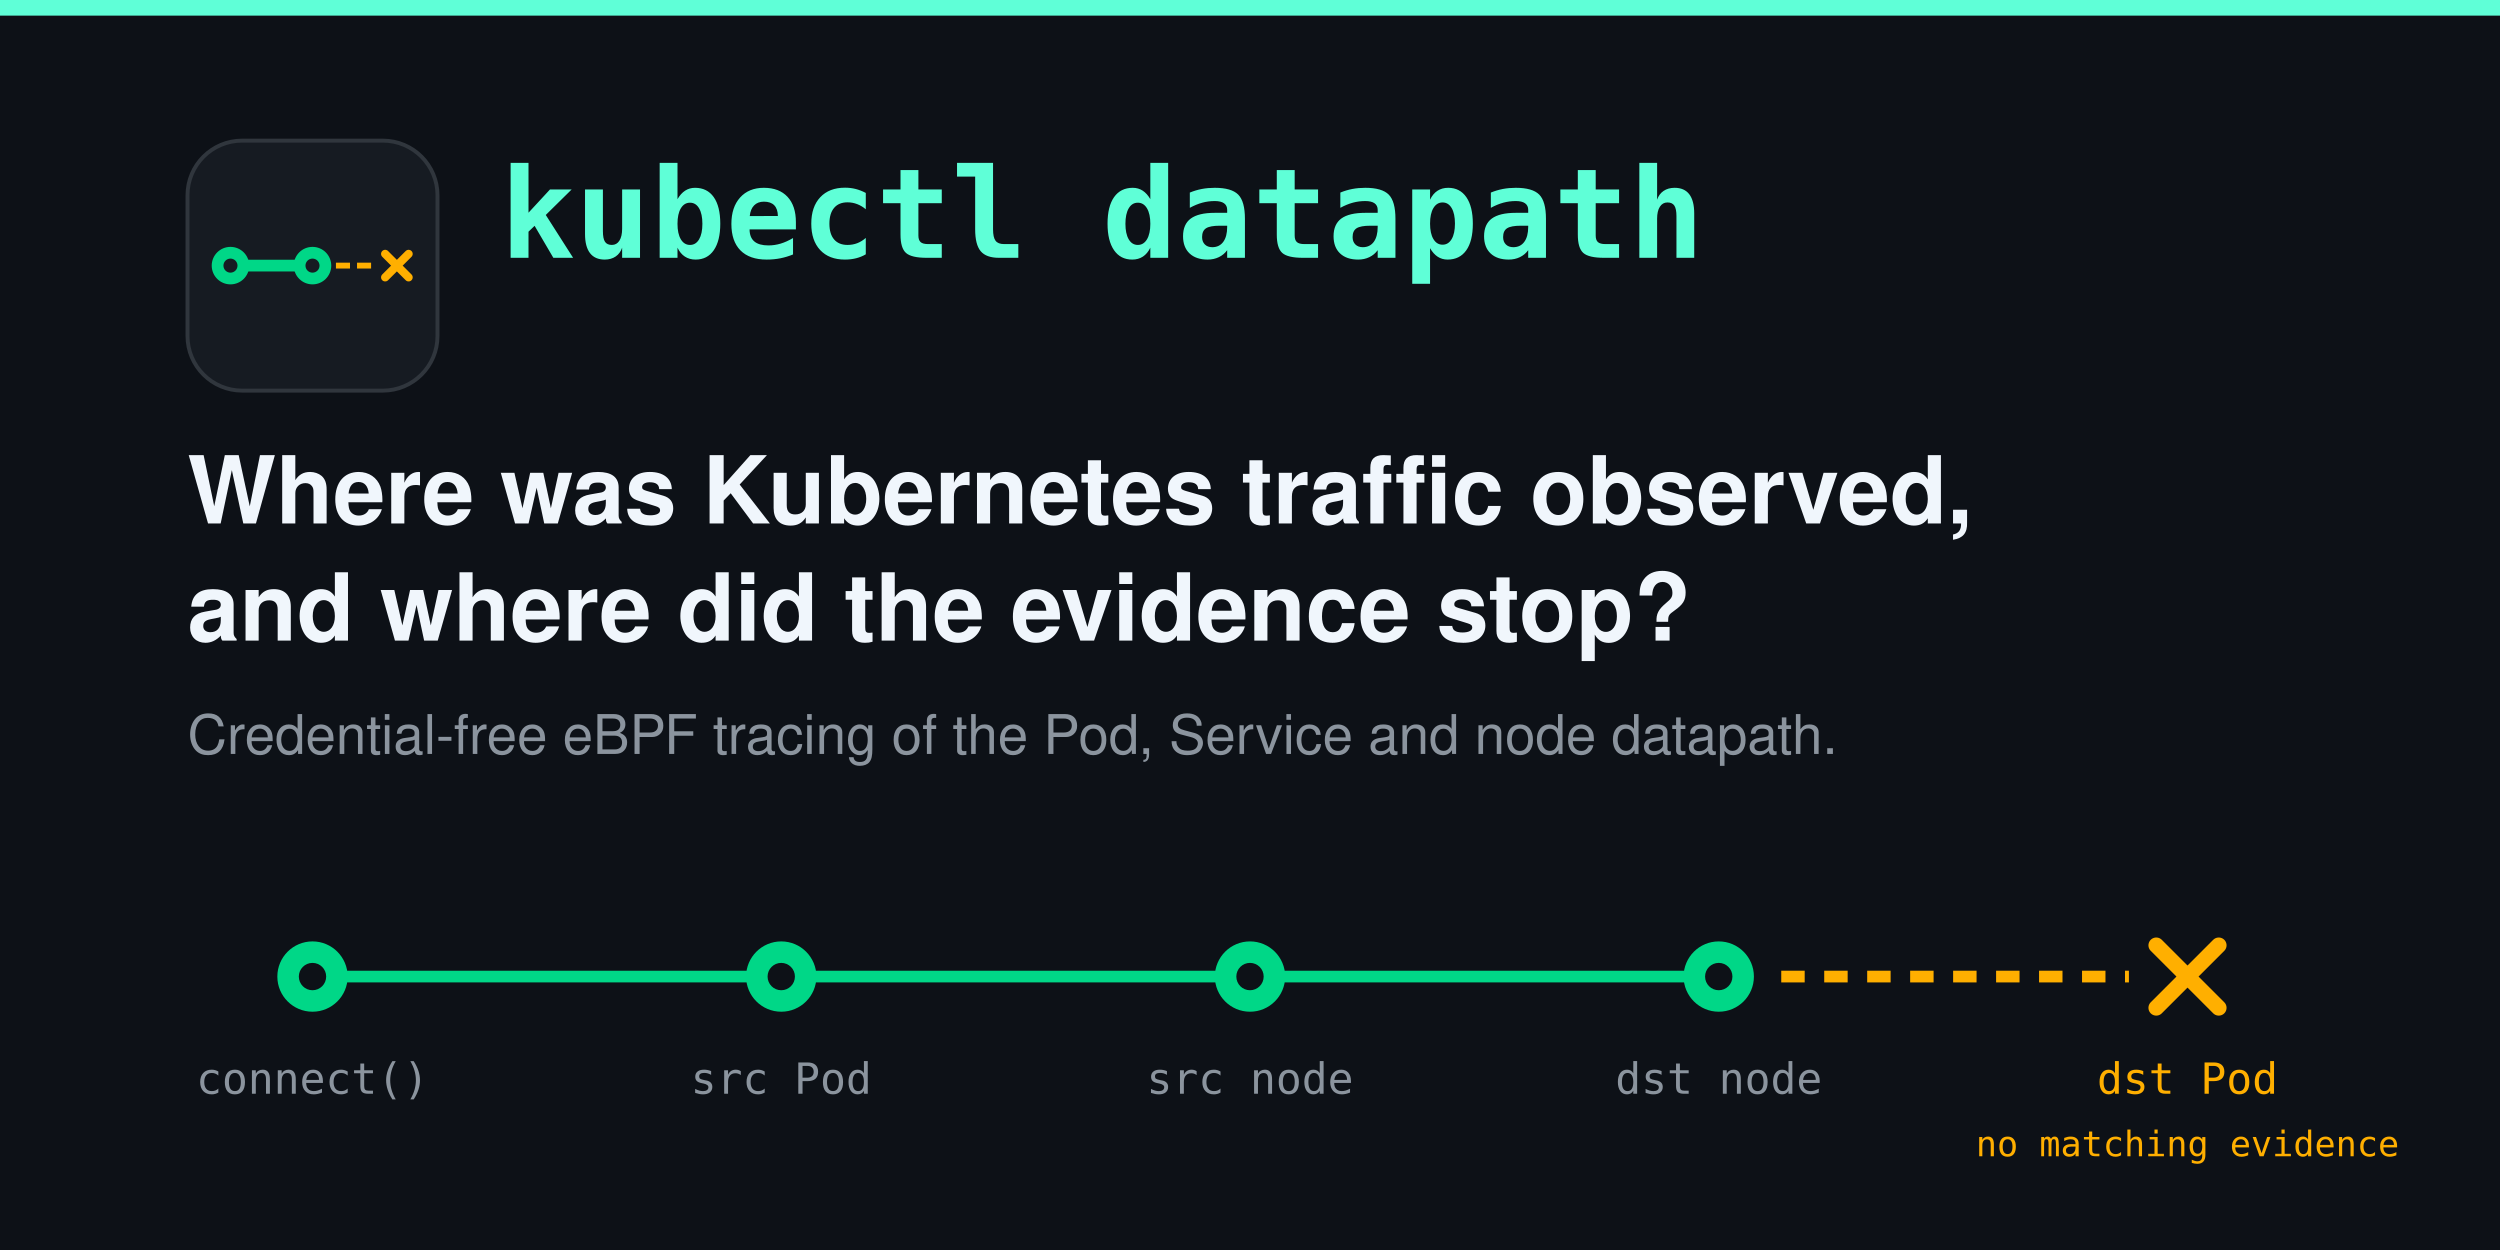
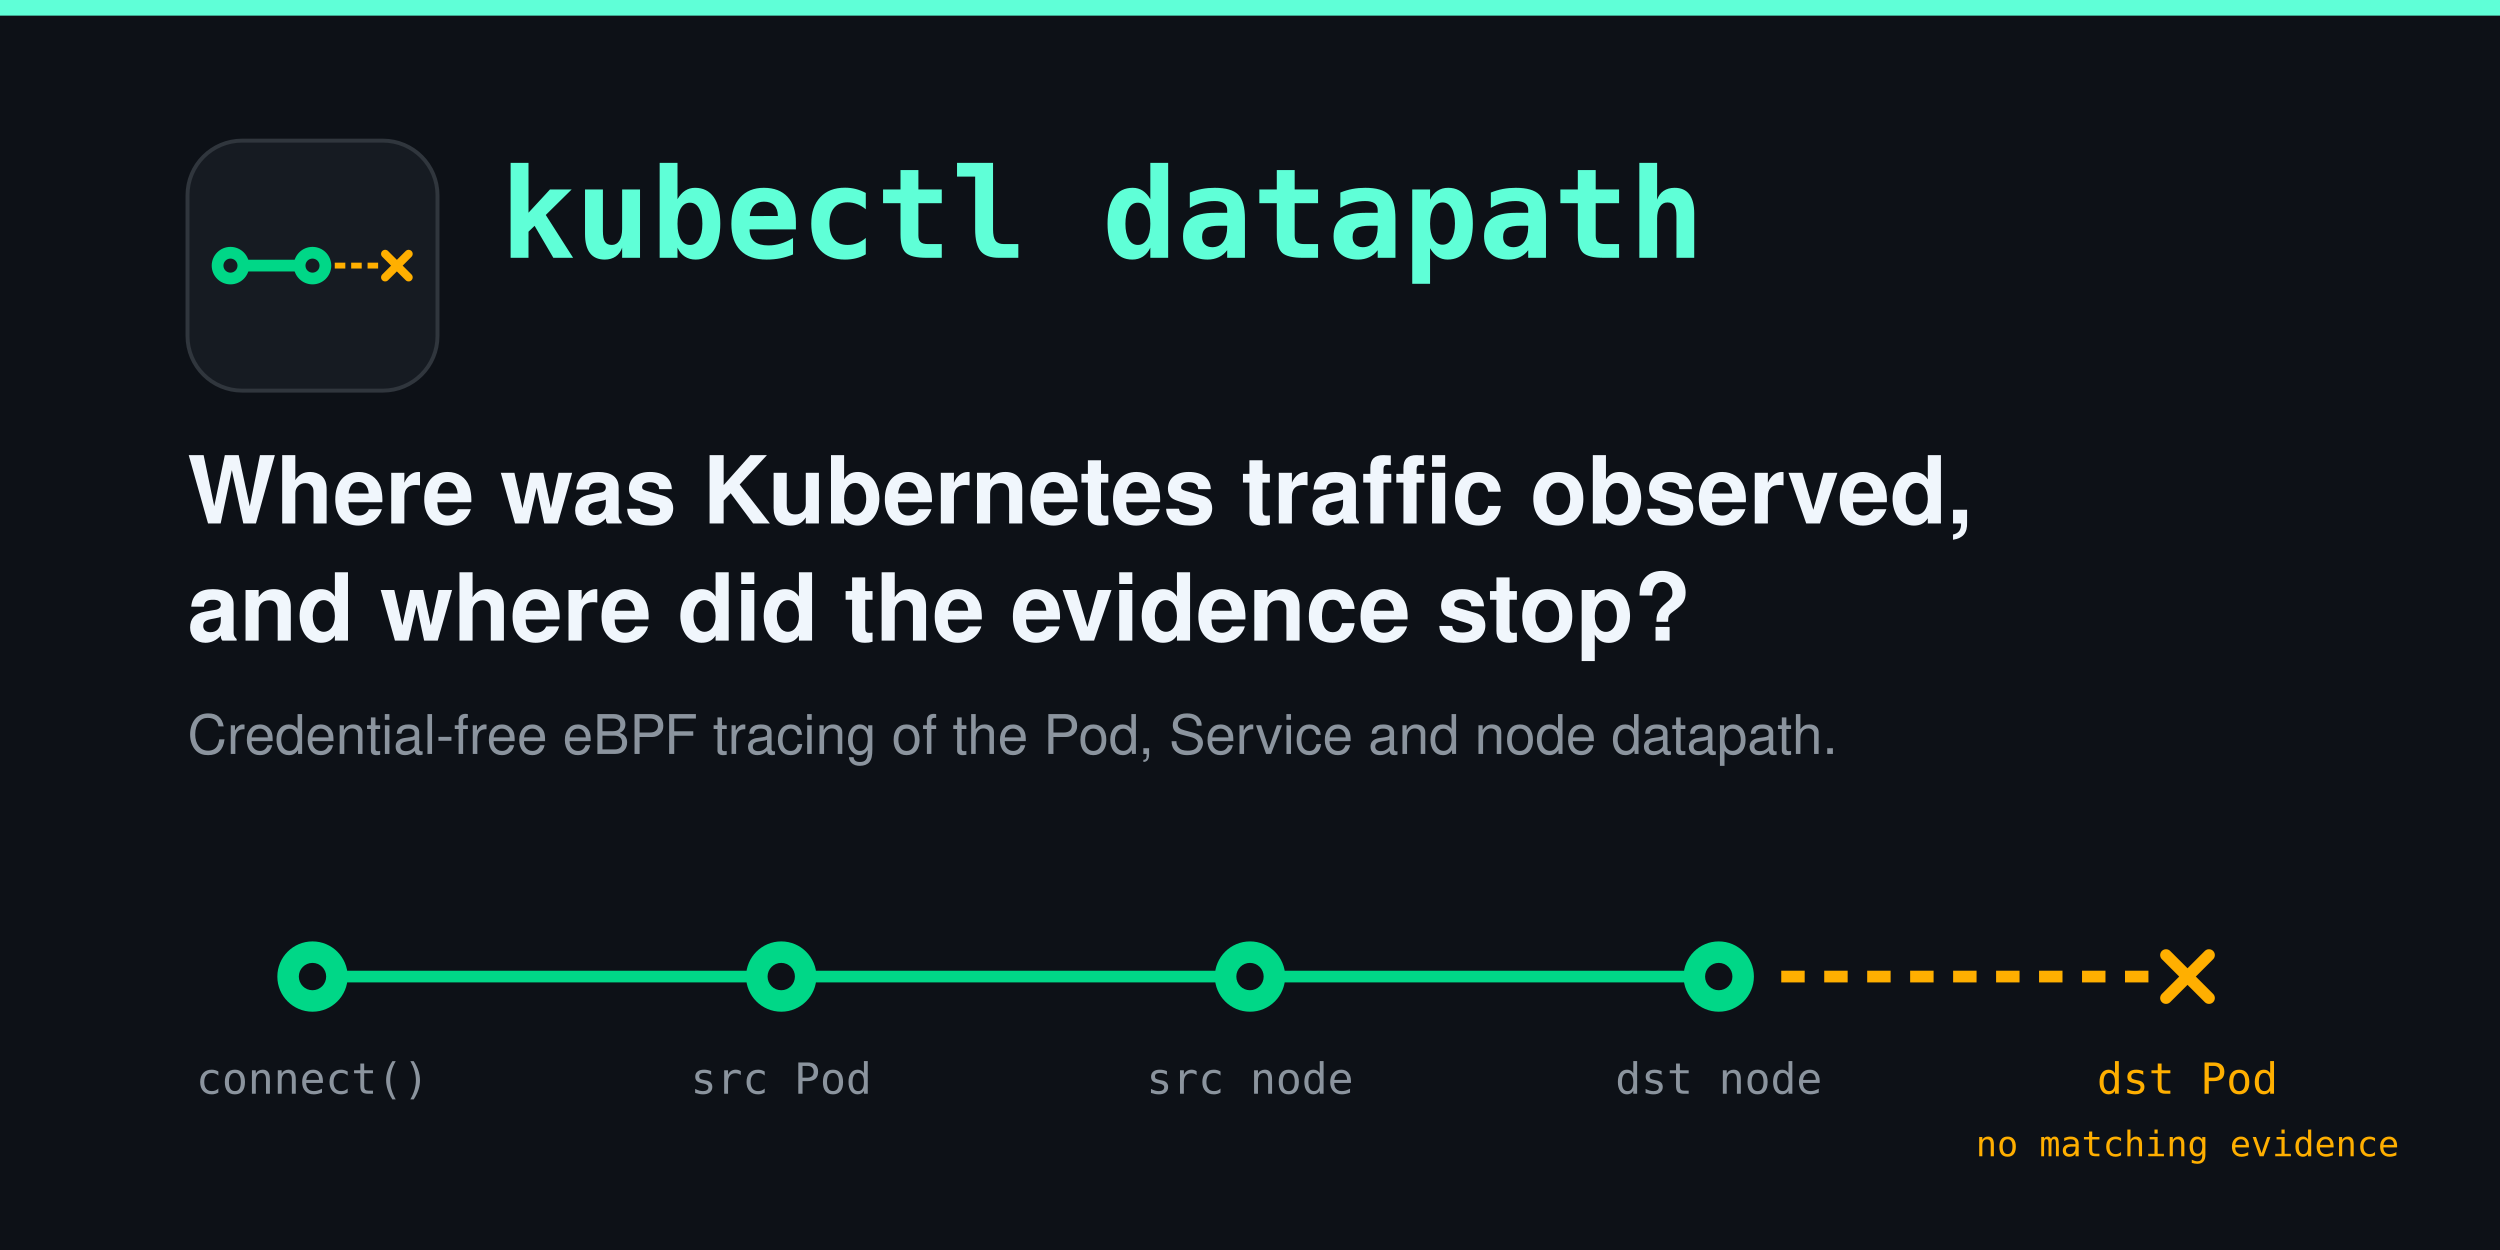
<svg xmlns="http://www.w3.org/2000/svg" viewBox="0 0 1280 640" width="1280" height="640" role="img" aria-labelledby="title desc">
  <rect width="1280" height="640" fill="#0d1117" />
  <rect x="0" y="0" width="1280" height="8" fill="#5fffd7" />
  <g transform="translate(96 72) scale(0.5)">
    <rect width="256" height="256" rx="56" fill="#161b22" stroke="#30363d" stroke-width="4" />
    <g transform="translate(128 128) scale(1.2) translate(-120 -128)" fill="none" stroke-linecap="round" stroke-linejoin="round">
      <path d="M50 128H120" stroke="#00d787" stroke-width="10" />
-       <path d="M140 128H176" stroke="#ffaf00" stroke-width="5" stroke-linecap="butt" stroke-dasharray="12 6" />
+       <path d="M139 128H176" stroke="#ffaf00" stroke-width="5" stroke-linecap="butt" stroke-dasharray="9 5" />
      <circle cx="50" cy="128" r="16" fill="#00d787" />
      <circle cx="120" cy="128" r="16" fill="#00d787" />
      <circle cx="50" cy="128" r="6" fill="#161b22" />
      <circle cx="120" cy="128" r="6" fill="#161b22" />
      <path d="M182 118L202 138M202 118L182 138" stroke="#ffaf00" stroke-width="7" />
    </g>
  </g>
  <text x="256" y="132" fill="#5fffd7" font-family="ui-monospace, SFMono-Regular, Menlo, Consolas, monospace" font-size="64" font-weight="700">kubectl datapath</text>
  <text x="96" y="268" fill="#f0f6fc" font-family="-apple-system, 'Segoe UI', Helvetica, Arial, sans-serif" font-size="48" font-weight="600">Where was Kubernetes traffic observed,</text>
  <text x="96" y="328" fill="#f0f6fc" font-family="-apple-system, 'Segoe UI', Helvetica, Arial, sans-serif" font-size="48" font-weight="600">and where did the evidence stop?</text>
  <text x="96" y="386" fill="#8b949e" font-family="-apple-system, 'Segoe UI', Helvetica, Arial, sans-serif" font-size="28">Credential-free eBPF tracing of the Pod, Service and node datapath.</text>
  <g font-family="ui-monospace, SFMono-Regular, Menlo, Consolas, monospace" font-size="22" text-anchor="middle">
    <path d="M160 500H880" stroke="#00d787" stroke-width="6" stroke-linecap="round" />
-     <path d="M912 500H1090" stroke="#ffaf00" stroke-width="6" stroke-dasharray="12 10" />
+     <path d="M912 500H1100" stroke="#ffaf00" stroke-width="6" stroke-dasharray="12 10" />
    <circle cx="160" cy="500" r="18" fill="#00d787" />
    <circle cx="400" cy="500" r="18" fill="#00d787" />
    <circle cx="640" cy="500" r="18" fill="#00d787" />
    <circle cx="880" cy="500" r="18" fill="#00d787" />
    <circle cx="160" cy="500" r="7" fill="#0d1117" />
    <circle cx="400" cy="500" r="7" fill="#0d1117" />
    <circle cx="640" cy="500" r="7" fill="#0d1117" />
    <circle cx="880" cy="500" r="7" fill="#0d1117" />
-     <path d="M1104 484L1136 516M1136 484L1104 516" stroke="#ffaf00" stroke-width="8" stroke-linecap="round" />
+     <path d="M1109 489L1131 511M1131 489L1109 511" stroke="#ffaf00" stroke-width="6" stroke-linecap="round" />
    <text x="160" y="560" fill="#8b949e">connect()</text>
    <text x="400" y="560" fill="#8b949e">src Pod</text>
    <text x="640" y="560" fill="#8b949e">src node</text>
    <text x="880" y="560" fill="#8b949e">dst node</text>
    <text x="1120" y="560" fill="#ffaf00">dst Pod</text>
    <text x="1120" y="592" fill="#ffaf00" font-size="18">no matching evidence</text>
  </g>
</svg>
